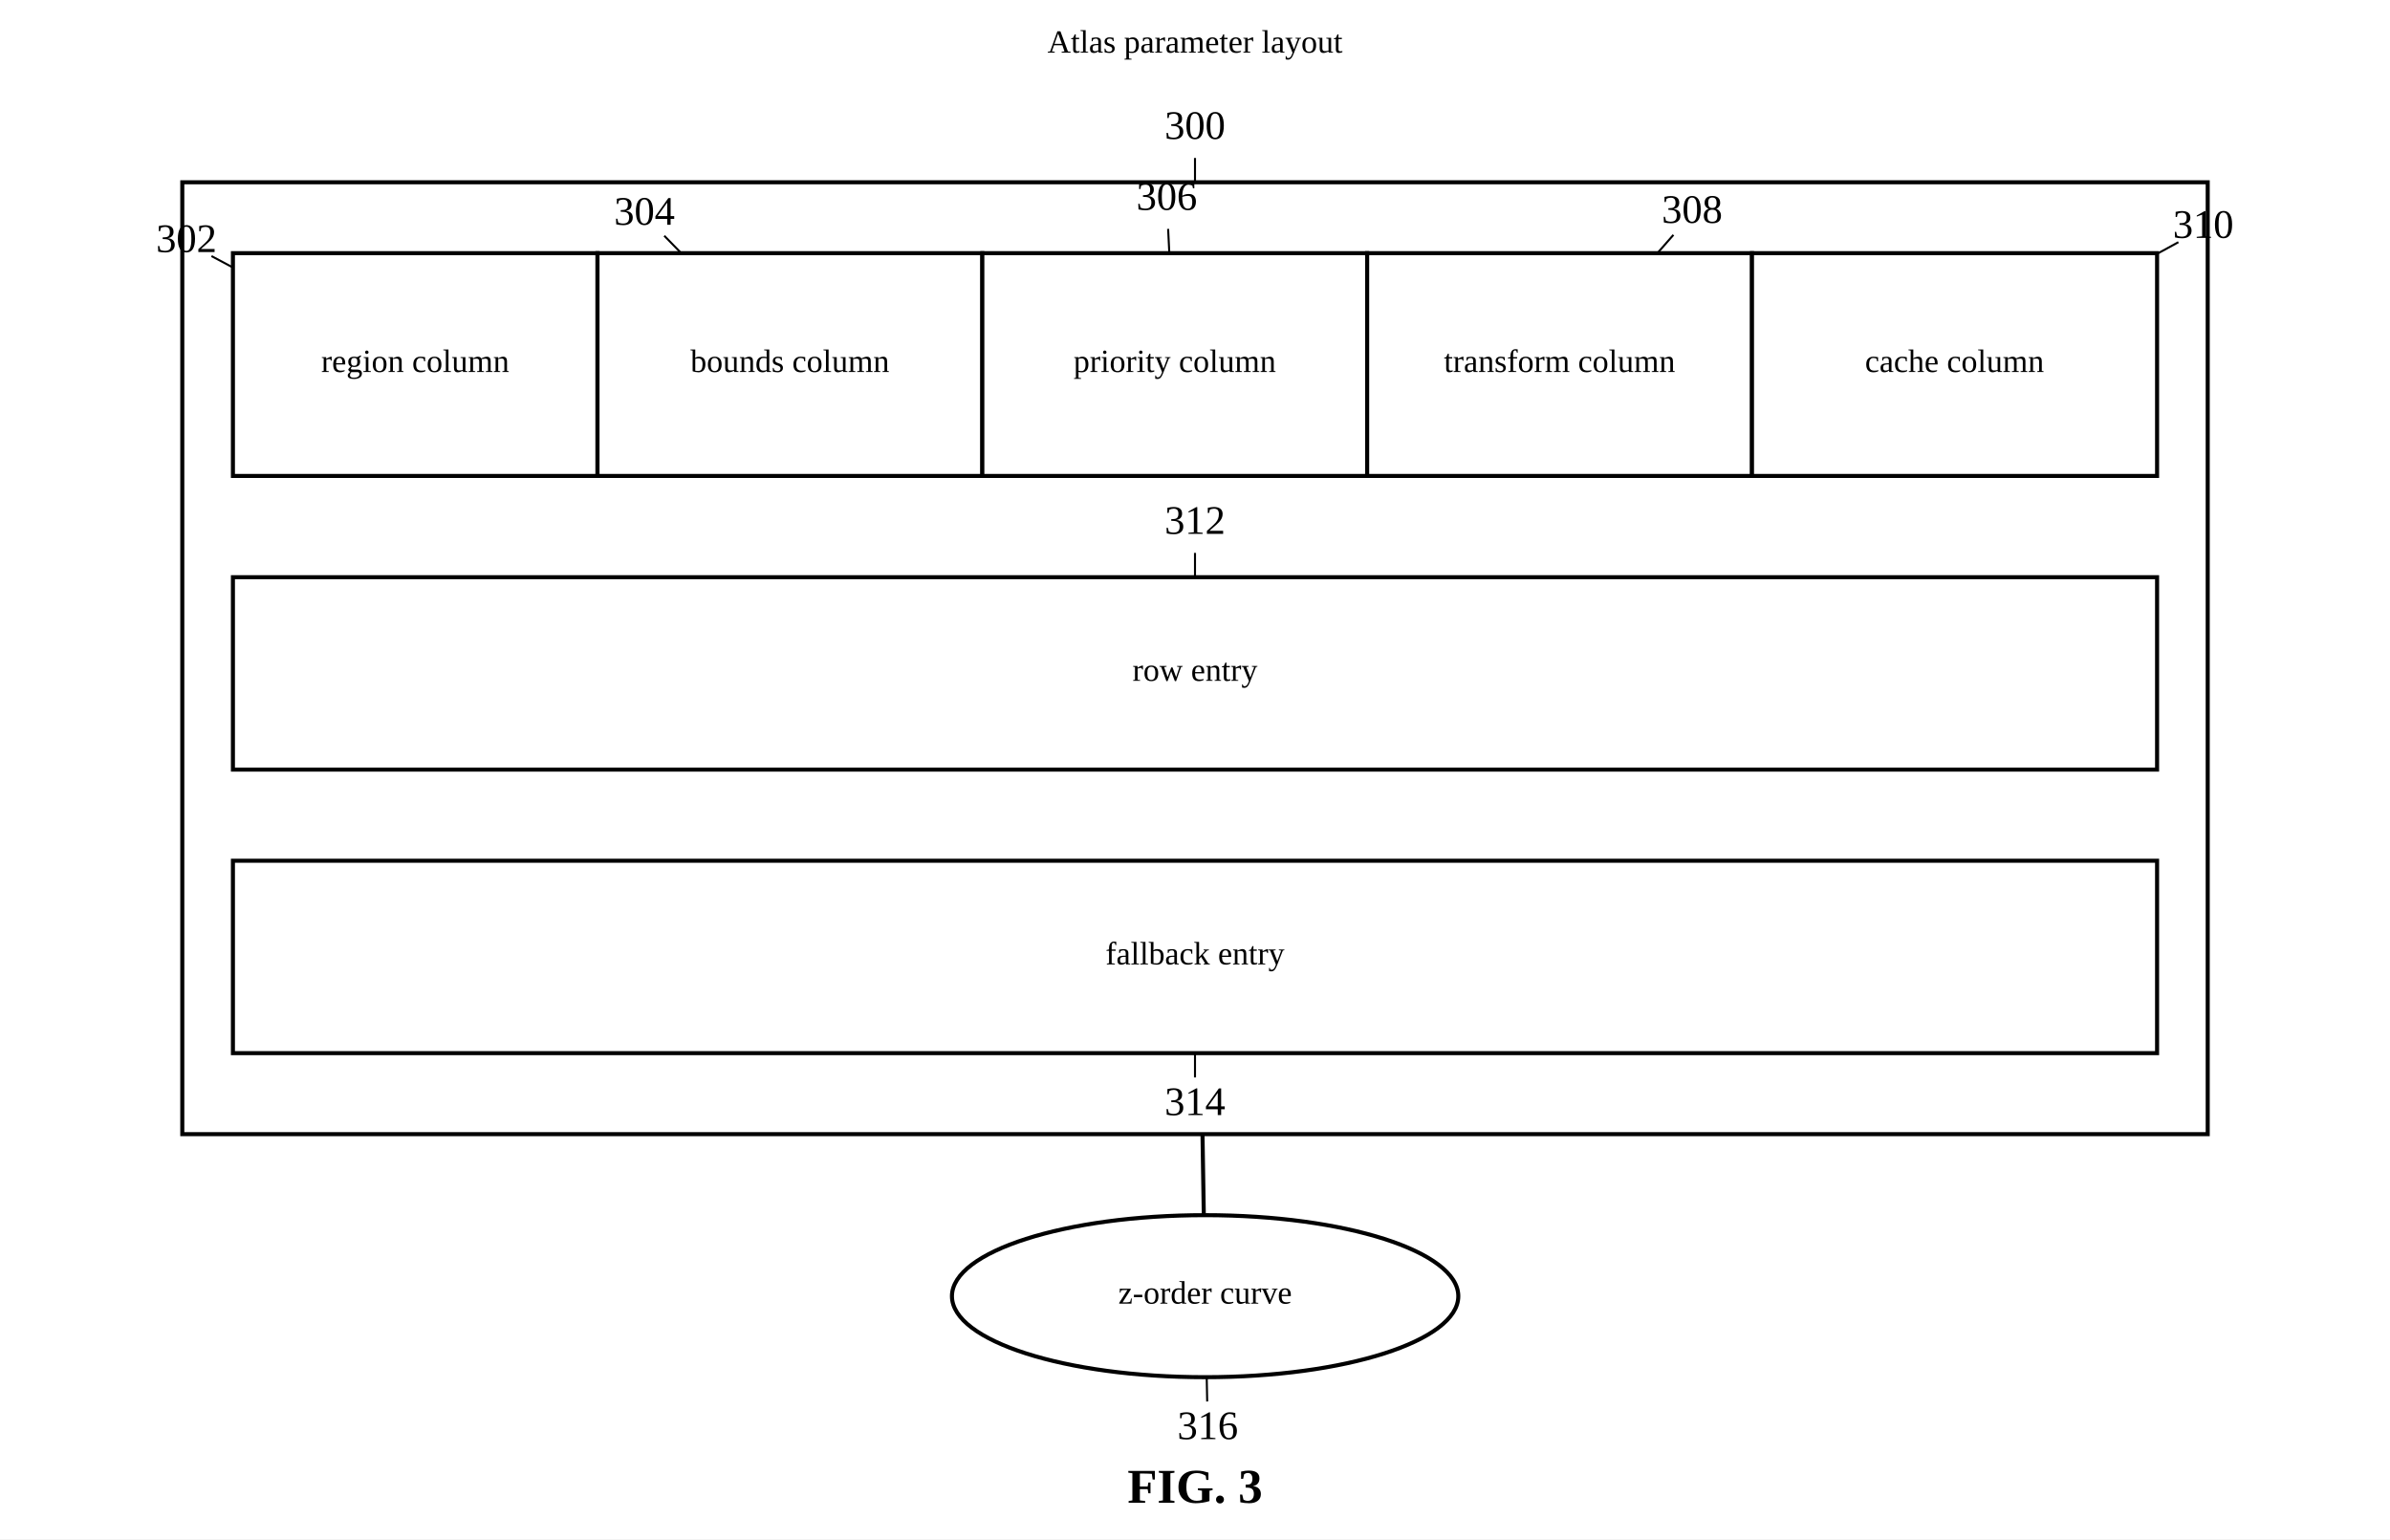
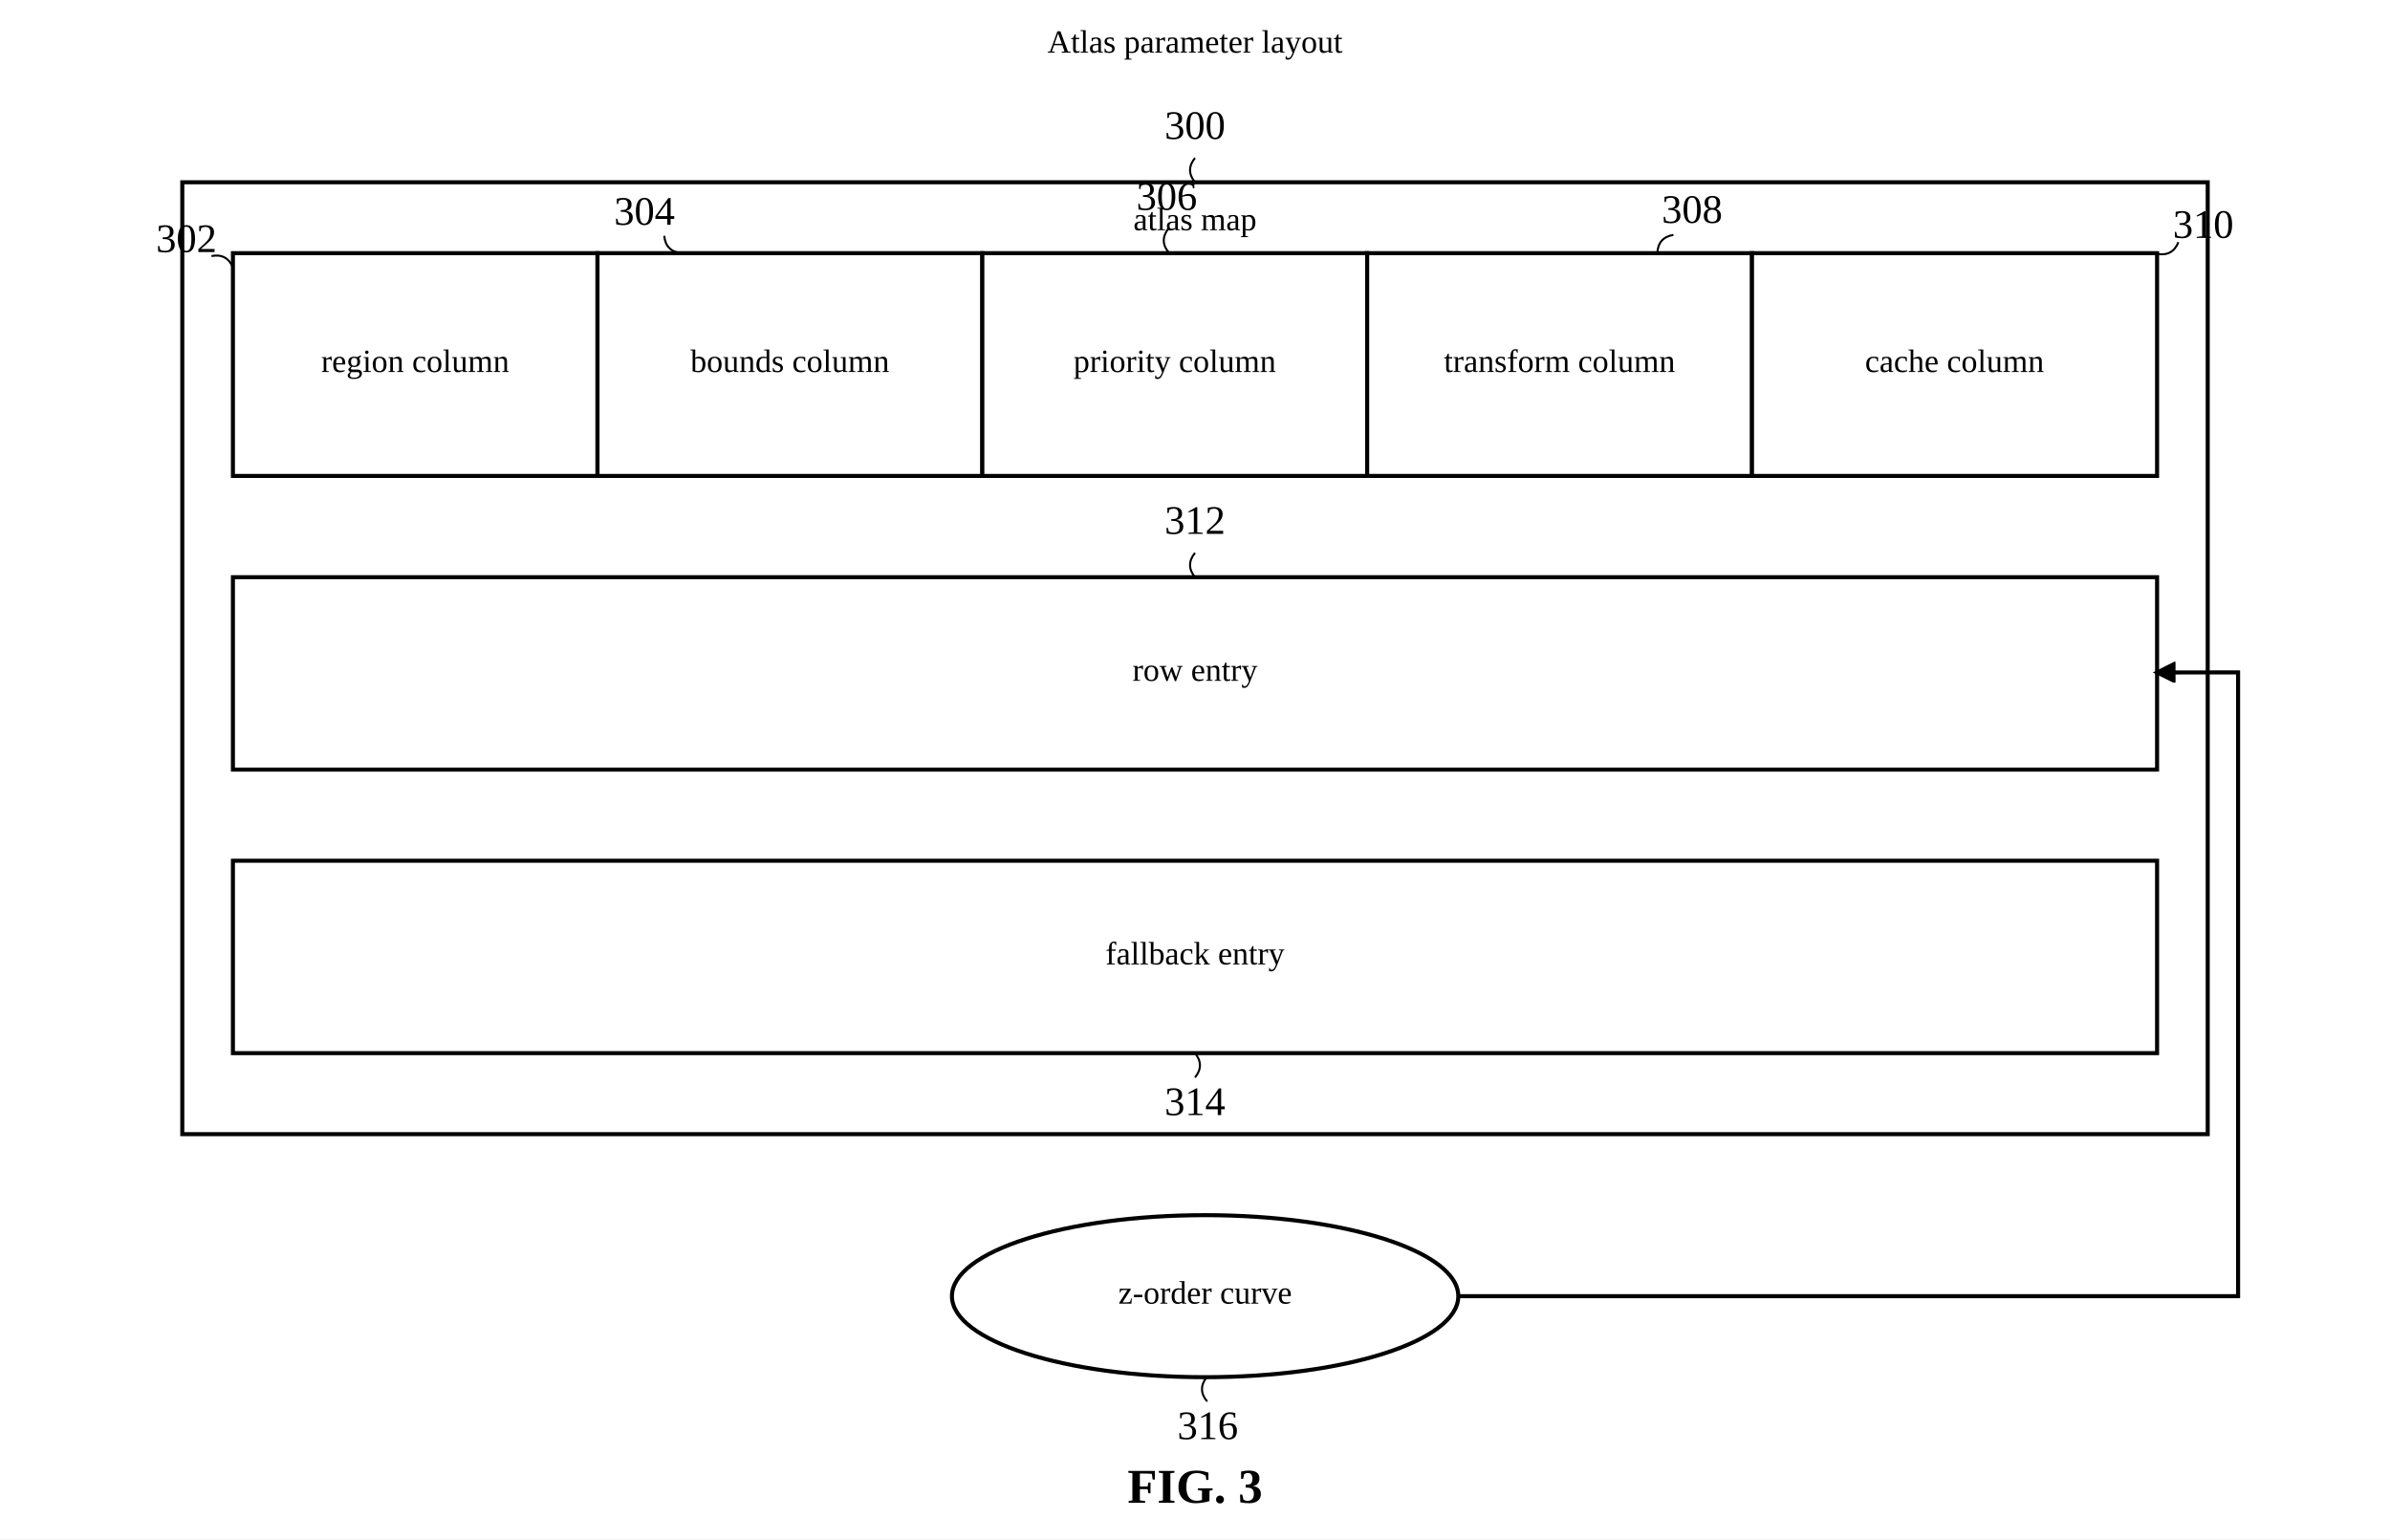
<svg xmlns="http://www.w3.org/2000/svg" width="1180" height="760" viewBox="0 0 1180 760" role="img" aria-label="FIG. 3">
  <defs>
    <marker id="FIG03-arrowhead" markerWidth="12" markerHeight="12" refX="9" refY="5" orient="auto" markerUnits="userSpaceOnUse">
      <polygon points="0,0 10,5 0,10" fill="black" stroke="black" />
    </marker>
  </defs>
  <rect x="0" y="0" width="1180" height="760" fill="white" />
  <text id="FIG03-title" x="590" y="26" font-family="Liberation Serif, Times New Roman, serif" font-size="16" fill="black" text-anchor="middle">Atlas parameter layout</text>
-   <line id="FIG03-arrow-0-line" x1="594.35" y1="600" x2="590.77" y2="380" stroke="black" stroke-width="2" marker-end="url(#FIG03-arrowhead)" />
  <rect id="FIG03-part-300-shape" x="90" y="90" width="1000" height="470" fill="white" stroke="black" stroke-width="2" />
+   <rect id="FIG03-part-302-shape" x="115" y="125" width="180" height="110" fill="white" stroke="black" stroke-width="2" />
+   <rect id="FIG03-part-304-shape" x="295" y="125" width="190" height="110" fill="white" stroke="black" stroke-width="2" />
+   <rect id="FIG03-part-306-shape" x="485" y="125" width="190" height="110" fill="white" stroke="black" stroke-width="2" />
+   <rect id="FIG03-part-308-shape" x="675" y="125" width="190" height="110" fill="white" stroke="black" stroke-width="2" />
+   <rect id="FIG03-part-310-shape" x="865" y="125" width="200" height="110" fill="white" stroke="black" stroke-width="2" />
+   <rect id="FIG03-part-312-shape" x="115" y="285" width="950" height="95" fill="white" stroke="black" stroke-width="2" />
+   <rect id="FIG03-part-314-shape" x="115" y="425" width="950" height="95" fill="white" stroke="black" stroke-width="2" />
+   <ellipse id="FIG03-part-316-shape" cx="595" cy="640" rx="125" ry="40" fill="white" stroke="black" stroke-width="2" />
+   <polyline id="FIG03-arrow-0-line" points="720,640 1105,640 1105,332 1065,332.04" fill="none" stroke="black" stroke-width="2" marker-end="url(#FIG03-arrowhead)" />
  <text id="FIG03-part-300-label" font-family="Liberation Serif, Times New Roman, serif" font-size="16" fill="black" text-anchor="middle" dominant-baseline="middle">
-     <tspan x="590" y="325">atlas map</tspan>
+     <tspan x="590" y="110">atlas map</tspan>
  </text>
-   <line id="FIG03-part-300-lead" x1="590" y1="78" x2="590" y2="90" stroke="black" stroke-width="1" />
+   <path id="FIG03-part-300-lead" d="M 590 78 C 586.75 81.96 586.75 86.04 590 90" fill="none" stroke="black" stroke-width="1" />
  <text id="FIG03-part-300-num" x="590" y="64" font-family="Liberation Serif, Times New Roman, serif" font-size="20" fill="black" text-anchor="middle" dominant-baseline="middle">300</text>
-   <rect id="FIG03-part-302-shape" x="115" y="125" width="180" height="110" fill="white" stroke="black" stroke-width="2" />
  <text id="FIG03-part-302-label" font-family="Liberation Serif, Times New Roman, serif" font-size="16" fill="black" text-anchor="middle" dominant-baseline="middle">
    <tspan x="205" y="180">region column</tspan>
  </text>
-   <line id="FIG03-part-302-lead" x1="104.41" y1="126.44" x2="115" y2="132.08" stroke="black" stroke-width="1" />
+   <path id="FIG03-part-302-lead" d="M 104.41 126.44 C 109.43 125.43 113.03 127.35 115 132.08" fill="none" stroke="black" stroke-width="1" />
  <text id="FIG03-part-302-num" x="92.05" y="119.86" font-family="Liberation Serif, Times New Roman, serif" font-size="20" fill="black" text-anchor="middle" dominant-baseline="middle">302</text>
-   <rect id="FIG03-part-304-shape" x="295" y="125" width="190" height="110" fill="white" stroke="black" stroke-width="2" />
  <text id="FIG03-part-304-label" font-family="Liberation Serif, Times New Roman, serif" font-size="16" fill="black" text-anchor="middle" dominant-baseline="middle">
    <tspan x="390" y="180">bounds column</tspan>
  </text>
-   <line id="FIG03-part-304-lead" x1="327.96" y1="116.41" x2="336.34" y2="125" stroke="black" stroke-width="1" />
+   <path id="FIG03-part-304-lead" d="M 327.96 116.41 C 328.4 121.51 331.25 124.44 336.34 125" fill="none" stroke="black" stroke-width="1" />
  <text id="FIG03-part-304-num" x="318.19" y="106.39" font-family="Liberation Serif, Times New Roman, serif" font-size="20" fill="black" text-anchor="middle" dominant-baseline="middle">304</text>
-   <rect id="FIG03-part-306-shape" x="485" y="125" width="190" height="110" fill="white" stroke="black" stroke-width="2" />
  <text id="FIG03-part-306-label" font-family="Liberation Serif, Times New Roman, serif" font-size="16" fill="black" text-anchor="middle" dominant-baseline="middle">
    <tspan x="580" y="180">priority column</tspan>
  </text>
-   <line id="FIG03-part-306-lead" x1="576.73" y1="113.01" x2="577.32" y2="125" stroke="black" stroke-width="1" />
+   <path id="FIG03-part-306-lead" d="M 576.73 113.01 C 573.68 117.13 573.88 121.2 577.32 125" fill="none" stroke="black" stroke-width="1" />
  <text id="FIG03-part-306-num" x="576.05" y="99.03" font-family="Liberation Serif, Times New Roman, serif" font-size="20" fill="black" text-anchor="middle" dominant-baseline="middle">306</text>
-   <rect id="FIG03-part-308-shape" x="675" y="125" width="190" height="110" fill="white" stroke="black" stroke-width="2" />
  <text id="FIG03-part-308-label" font-family="Liberation Serif, Times New Roman, serif" font-size="16" fill="black" text-anchor="middle" dominant-baseline="middle">
    <tspan x="770" y="180">transform column</tspan>
  </text>
-   <line id="FIG03-part-308-lead" x1="826.21" y1="115.98" x2="818.29" y2="125" stroke="black" stroke-width="1" />
+   <path id="FIG03-part-308-lead" d="M 826.21 115.98 C 821.16 116.81 818.46 119.88 818.29 125" fill="none" stroke="black" stroke-width="1" />
  <text id="FIG03-part-308-num" x="835.45" y="105.46" font-family="Liberation Serif, Times New Roman, serif" font-size="20" fill="black" text-anchor="middle" dominant-baseline="middle">308</text>
-   <rect id="FIG03-part-310-shape" x="865" y="125" width="200" height="110" fill="white" stroke="black" stroke-width="2" />
  <text id="FIG03-part-310-label" font-family="Liberation Serif, Times New Roman, serif" font-size="16" fill="black" text-anchor="middle" dominant-baseline="middle">
    <tspan x="965" y="180">cache column</tspan>
  </text>
-   <line id="FIG03-part-310-lead" x1="1075.53" y1="119.58" x2="1065" y2="125.33" stroke="black" stroke-width="1" />
+   <path id="FIG03-part-310-lead" d="M 1075.53 119.58 C 1073.61 124.33 1070.03 126.29 1065 125.33" fill="none" stroke="black" stroke-width="1" />
  <text id="FIG03-part-310-num" x="1087.81" y="112.86" font-family="Liberation Serif, Times New Roman, serif" font-size="20" fill="black" text-anchor="middle" dominant-baseline="middle">310</text>
-   <rect id="FIG03-part-312-shape" x="115" y="285" width="950" height="95" fill="white" stroke="black" stroke-width="2" />
  <text id="FIG03-part-312-label" font-family="Liberation Serif, Times New Roman, serif" font-size="16" fill="black" text-anchor="middle" dominant-baseline="middle">
    <tspan x="590" y="332.5">row entry</tspan>
  </text>
-   <line id="FIG03-part-312-lead" x1="590" y1="273" x2="590" y2="285" stroke="black" stroke-width="1" />
+   <path id="FIG03-part-312-lead" d="M 590 273 C 586.75 276.96 586.75 281.04 590 285" fill="none" stroke="black" stroke-width="1" />
  <text id="FIG03-part-312-num" x="590" y="259" font-family="Liberation Serif, Times New Roman, serif" font-size="20" fill="black" text-anchor="middle" dominant-baseline="middle">312</text>
-   <rect id="FIG03-part-314-shape" x="115" y="425" width="950" height="95" fill="white" stroke="black" stroke-width="2" />
  <text id="FIG03-part-314-label" font-family="Liberation Serif, Times New Roman, serif" font-size="16" fill="black" text-anchor="middle" dominant-baseline="middle">
    <tspan x="590" y="472.5">fallback entry</tspan>
  </text>
-   <line id="FIG03-part-314-lead" x1="590" y1="532" x2="590" y2="520" stroke="black" stroke-width="1" />
+   <path id="FIG03-part-314-lead" d="M 590 532 C 593.25 528.04 593.25 523.96 590 520" fill="none" stroke="black" stroke-width="1" />
  <text id="FIG03-part-314-num" x="590" y="546" font-family="Liberation Serif, Times New Roman, serif" font-size="20" fill="black" text-anchor="middle" dominant-baseline="middle">314</text>
-   <ellipse id="FIG03-part-316-shape" cx="595" cy="640" rx="125" ry="40" fill="white" stroke="black" stroke-width="2" />
  <text id="FIG03-part-316-label" font-family="Liberation Serif, Times New Roman, serif" font-size="16" fill="black" text-anchor="middle" dominant-baseline="middle">
    <tspan x="595" y="640">z-order curve</tspan>
  </text>
-   <line id="FIG03-part-316-lead" x1="596.02" y1="692" x2="595.78" y2="680" stroke="black" stroke-width="1" />
+   <path id="FIG03-part-316-lead" d="M 596.02 692 C 592.69 688.1 592.61 684.02 595.78 680" fill="none" stroke="black" stroke-width="1" />
  <text id="FIG03-part-316-num" x="596.29" y="705.99" font-family="Liberation Serif, Times New Roman, serif" font-size="20" fill="black" text-anchor="middle" dominant-baseline="middle">316</text>
  <text id="FIG03-caption" x="590" y="742" font-family="Liberation Serif, Times New Roman, serif" font-size="24" fill="black" text-anchor="middle" font-weight="bold">FIG. 3</text>
</svg>
